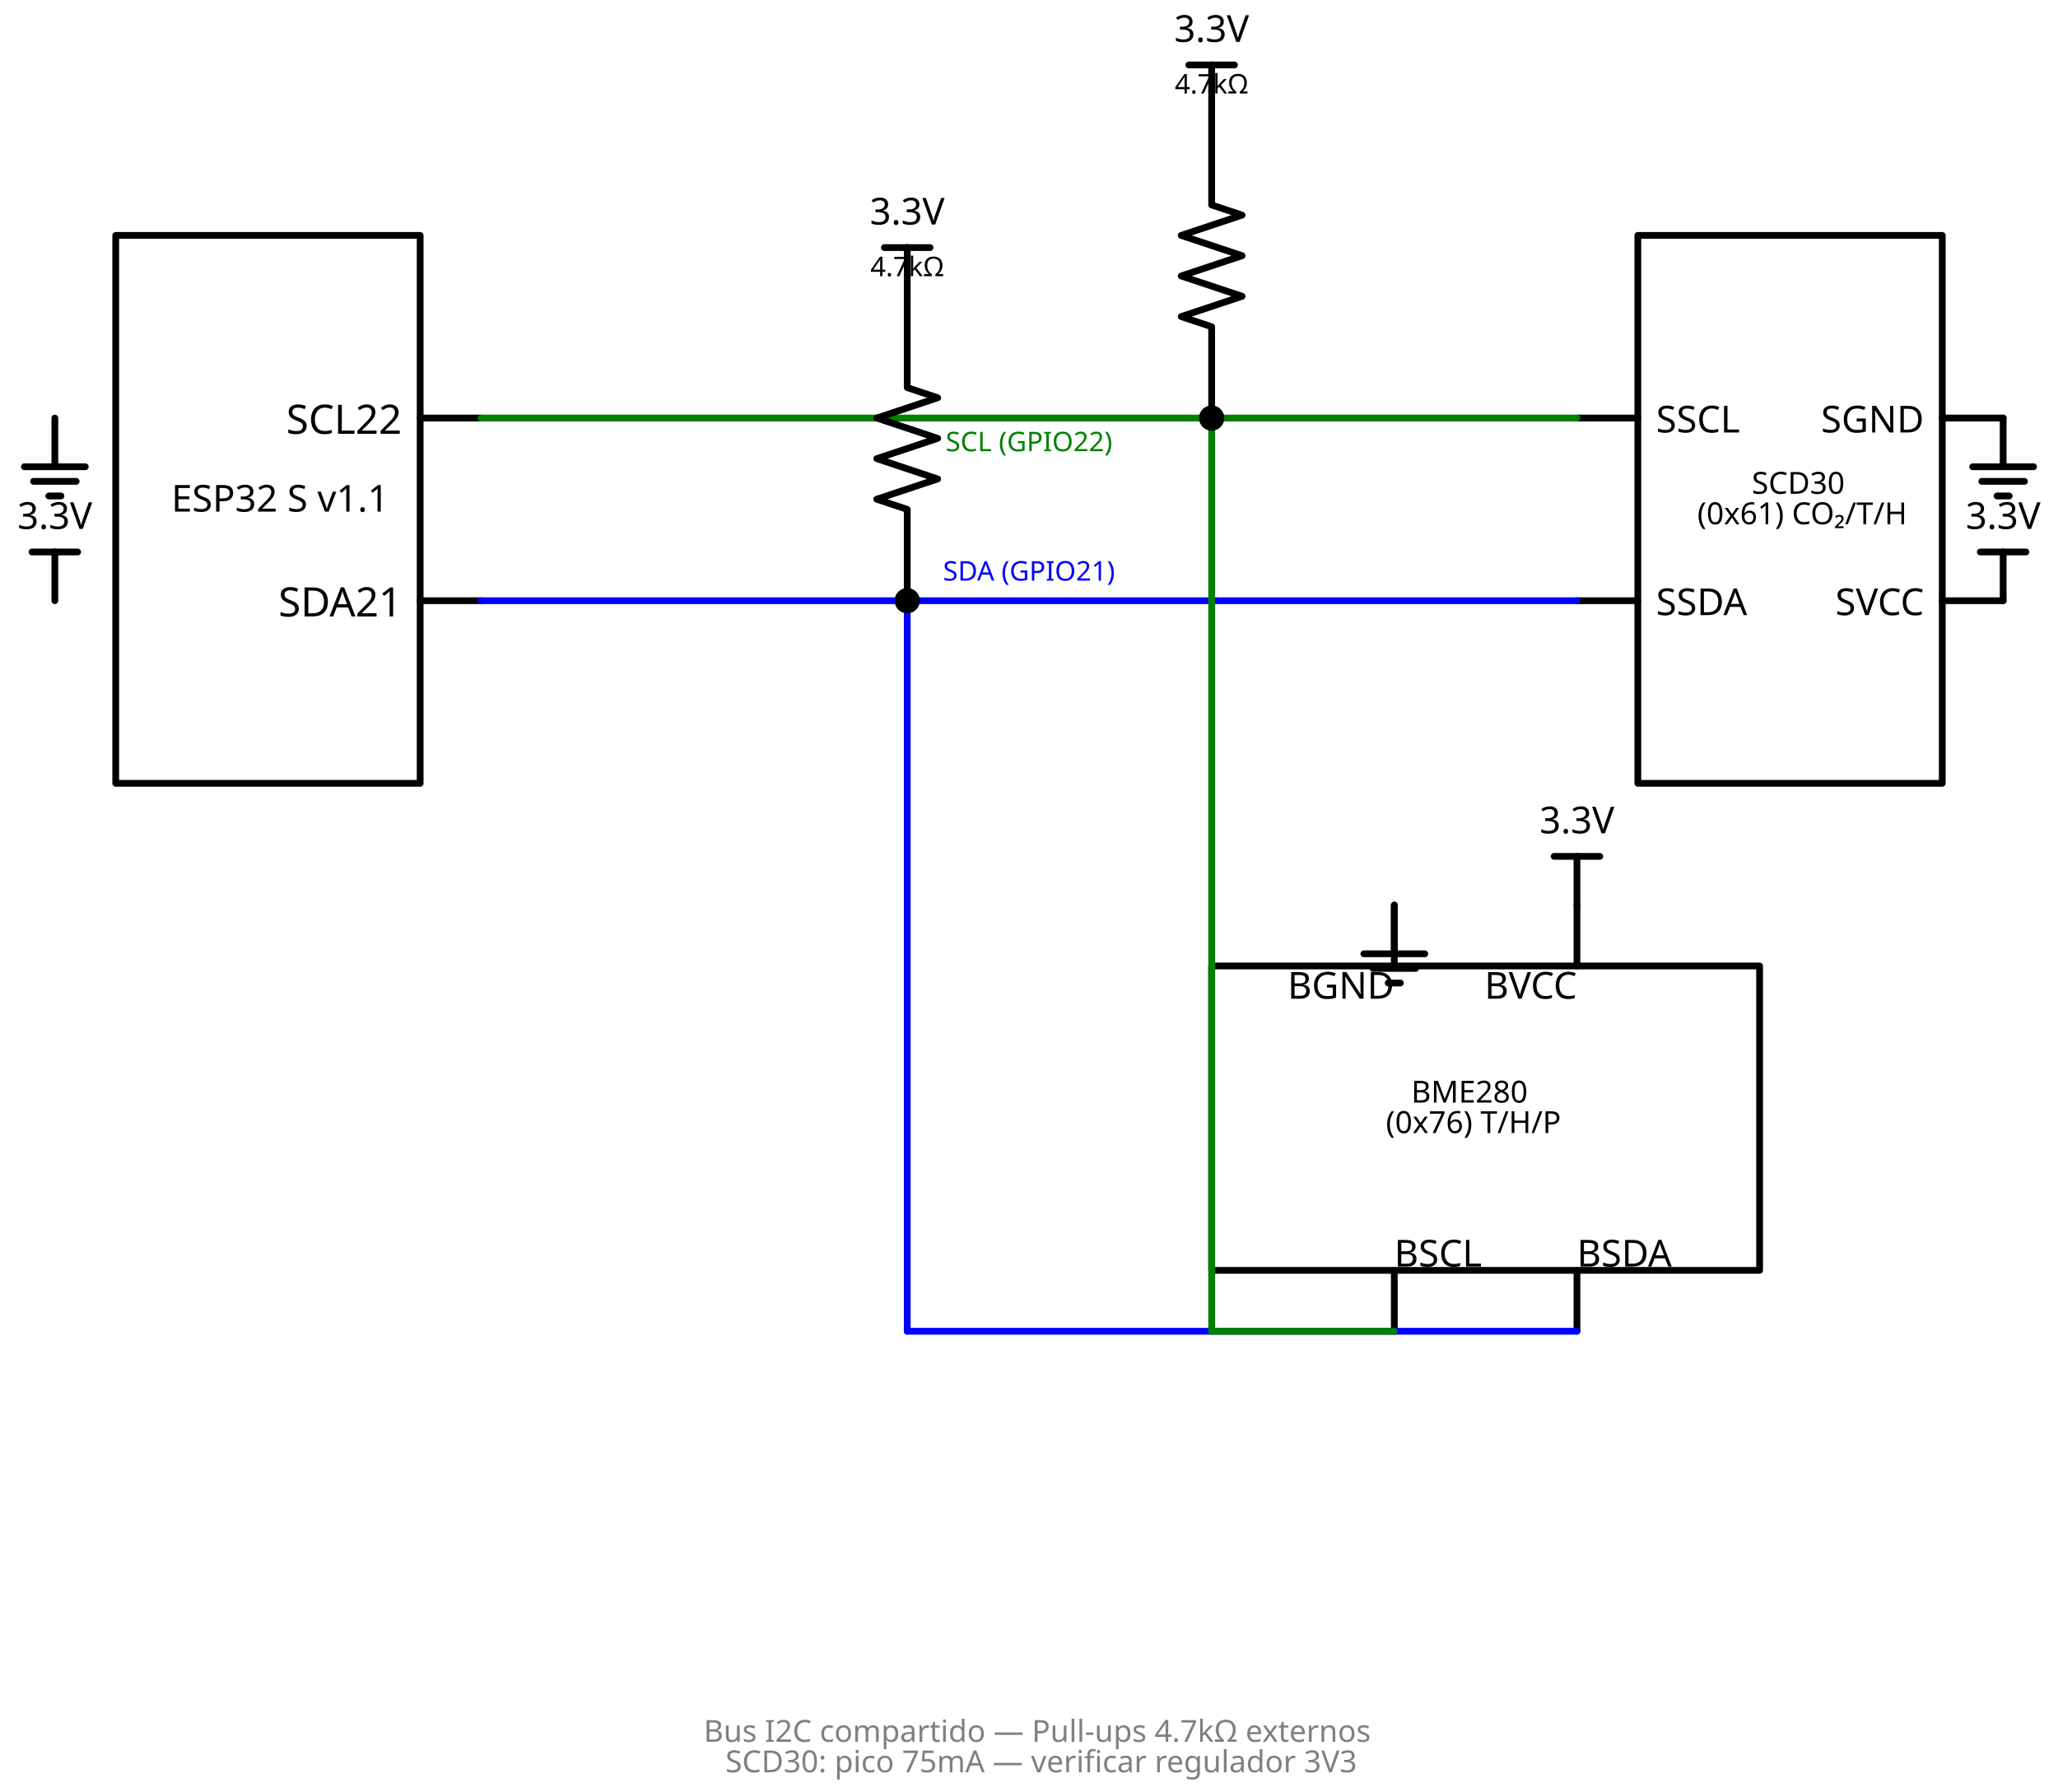
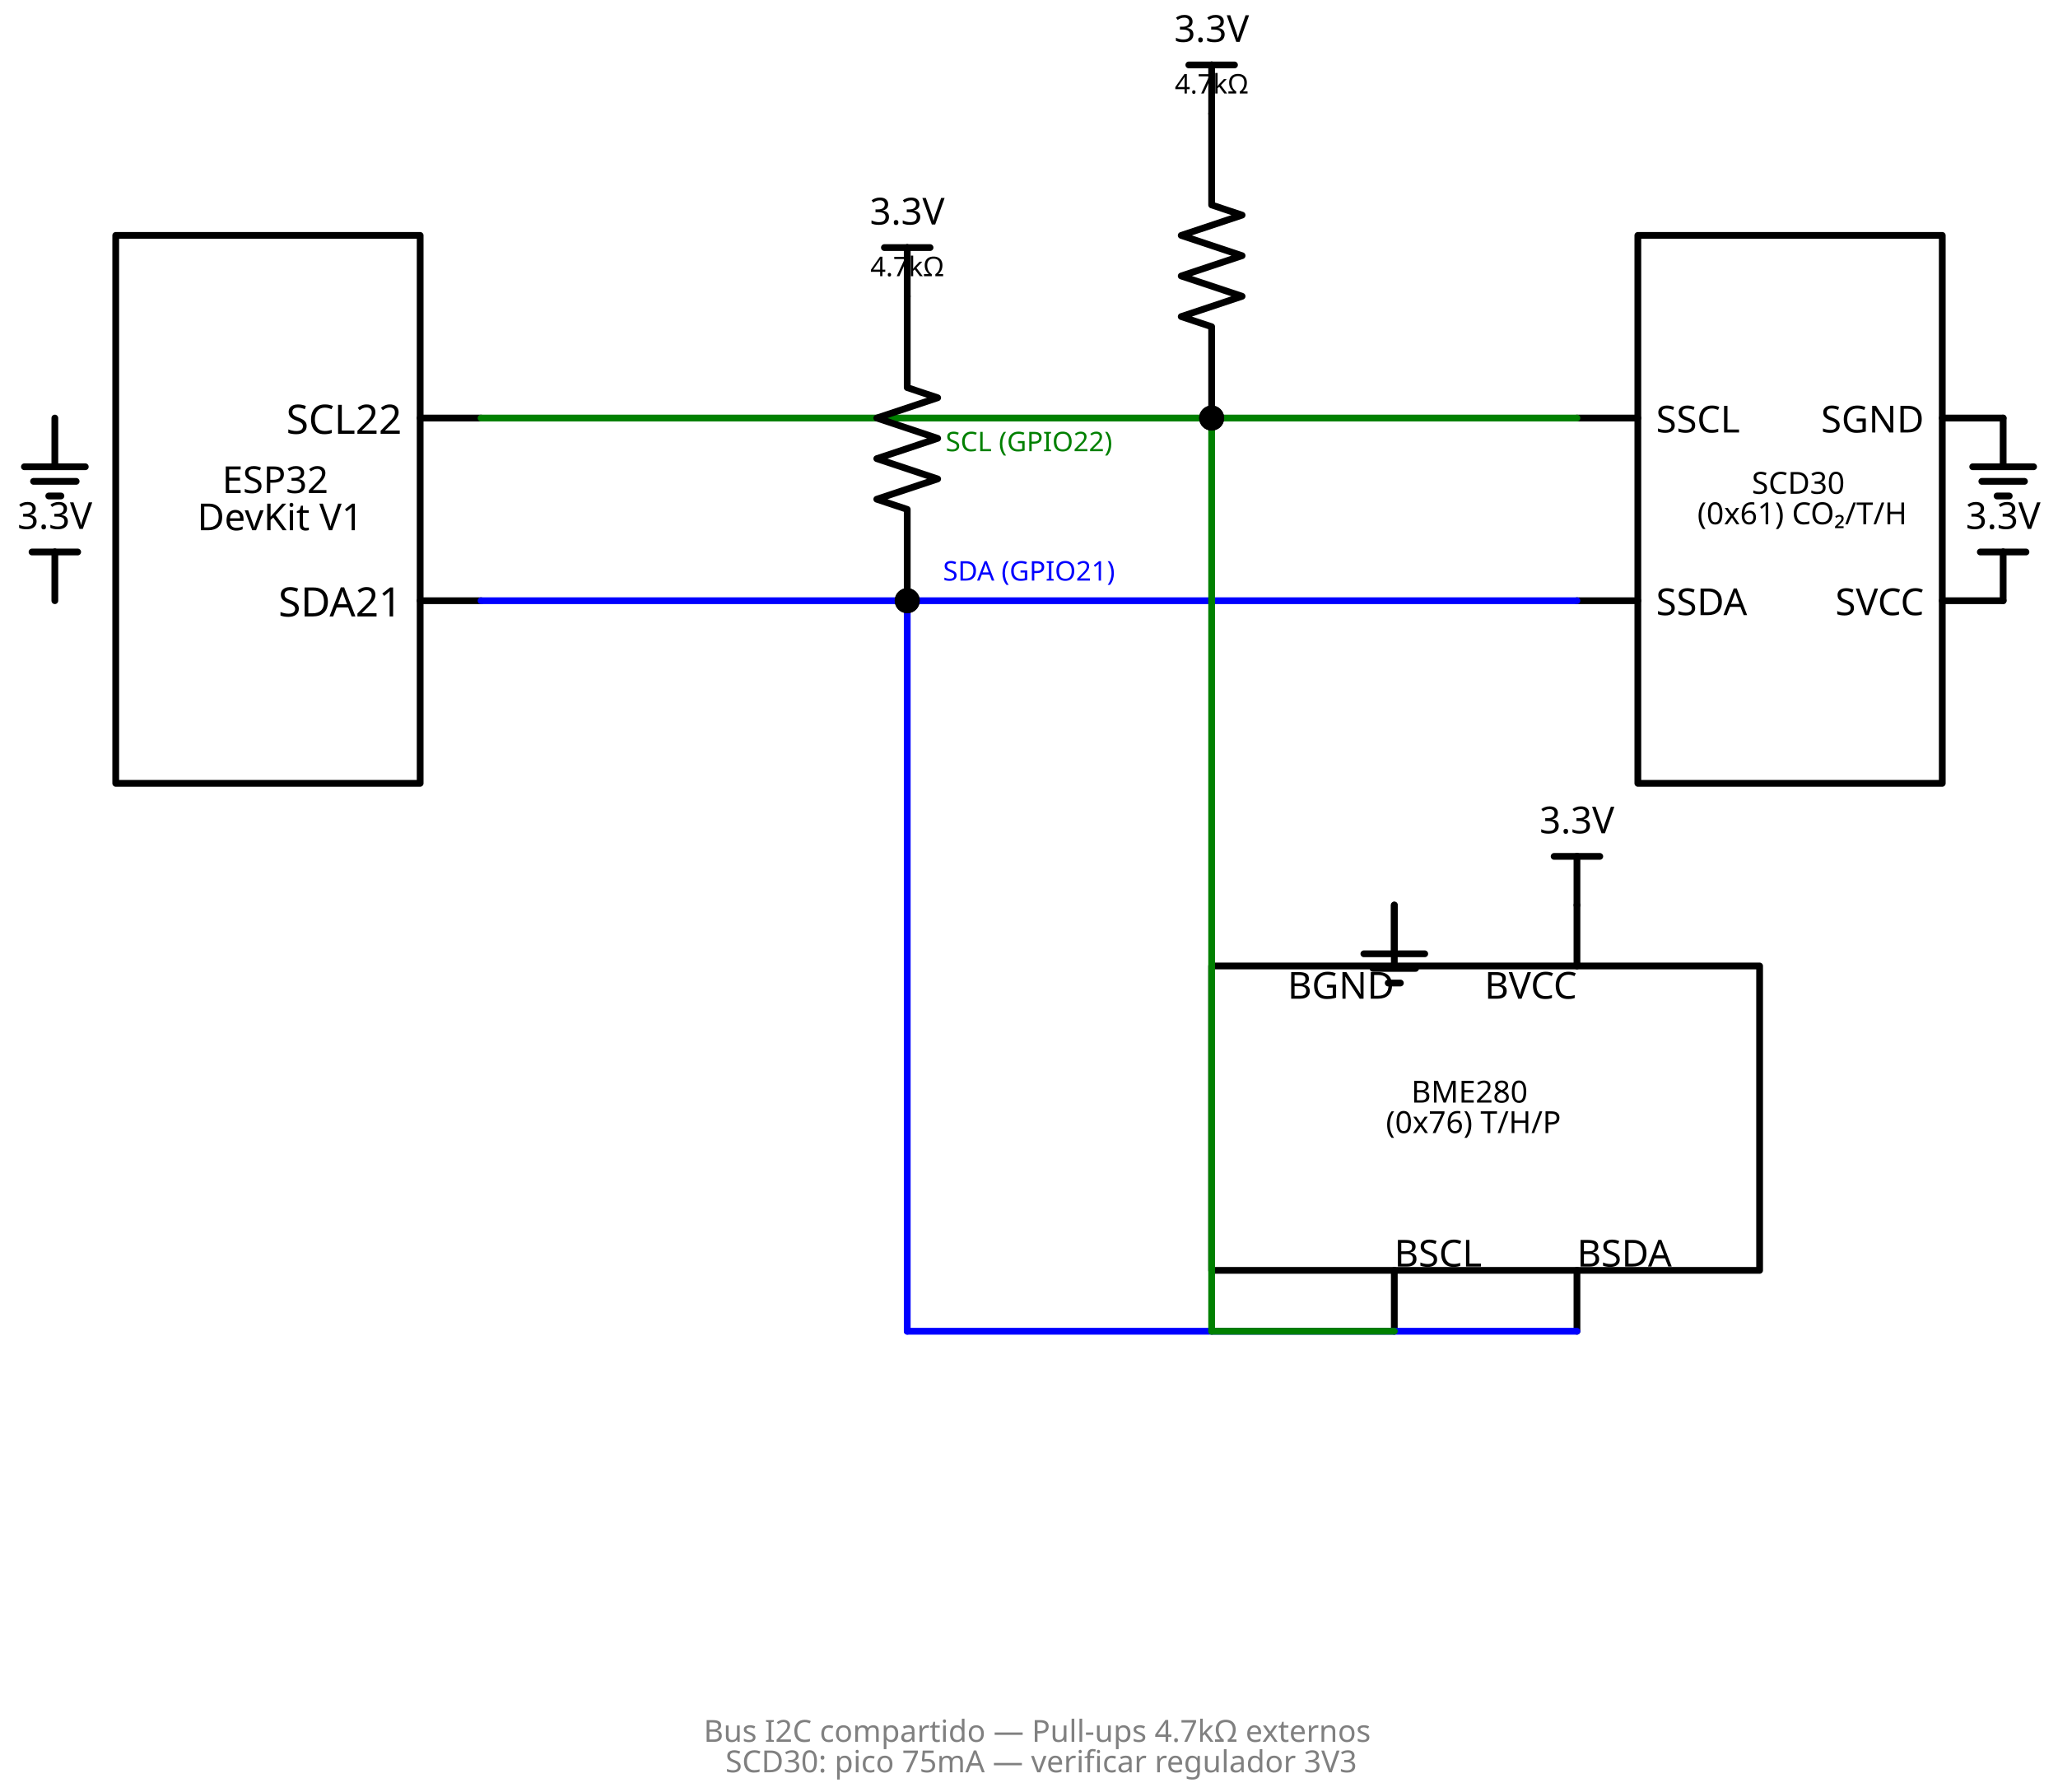
<svg xmlns="http://www.w3.org/2000/svg" xml:lang="en" height="529.6pt" width="608.432pt" viewBox="-34.216 -231.6 608.432 529.6">
  <path d="M 0.0,-0.0 L 90.0,-0.0 L 90.0,-162.0 L 0.0,-162.0 L 0.0,-0.0" style="stroke:black;fill:none;stroke-width:2.0;stroke-dasharray:-;stroke-linecap:round;stroke-linejoin:round;" />
  <path d="M 90.0,-54.0 L 108.0,-54.0" style="stroke:black;fill:none;stroke-width:2.0;stroke-dasharray:-;stroke-linecap:round;stroke-linejoin:round;" />
  <path d="M 90.0,-108.0 L 108.0,-108.0" style="stroke:black;fill:none;stroke-width:2.0;stroke-dasharray:-;stroke-linecap:round;stroke-linejoin:round;" />
  <path d="M -18.0,-54.0 L -18.0,-68.4" style="stroke:black;fill:none;stroke-width:2.0;stroke-dasharray:-;stroke-linecap:round;stroke-linejoin:round;" />
  <path d="M -18.0,-68.4 L -24.75,-68.4" style="stroke:black;fill:none;stroke-width:2.0;stroke-dasharray:-;stroke-linecap:round;stroke-linejoin:round;" />
  <path d="M -18.0,-68.4 L -11.25,-68.4" style="stroke:black;fill:none;stroke-width:2.0;stroke-dasharray:-;stroke-linecap:round;stroke-linejoin:round;" />
  <path d="M -18.0,-108.0 L -18.0,-93.6 L -27.0,-93.6 L -9.0,-93.6 M -24.3,-89.28 L -11.7,-89.28 M -19.8,-84.96 L -16.2,-84.96" style="stroke:black;fill:none;stroke-width:2.0;stroke-dasharray:-;stroke-linecap:round;stroke-linejoin:round;" />
  <path d="M 450.0,-0.0 L 540.0,-0.0 L 540.0,-162.0 L 450.0,-162.0 L 450.0,-0.0" style="stroke:black;fill:none;stroke-width:2.0;stroke-dasharray:-;stroke-linecap:round;stroke-linejoin:round;" />
  <path d="M 450.0,-54.0 L 432.0,-54.0" style="stroke:black;fill:none;stroke-width:2.0;stroke-dasharray:-;stroke-linecap:round;stroke-linejoin:round;" />
  <path d="M 450.0,-108.0 L 432.0,-108.0" style="stroke:black;fill:none;stroke-width:2.0;stroke-dasharray:-;stroke-linecap:round;stroke-linejoin:round;" />
  <path d="M 540.0,-54.0 L 558.0,-54.0" style="stroke:black;fill:none;stroke-width:2.0;stroke-dasharray:-;stroke-linecap:round;stroke-linejoin:round;" />
  <path d="M 540.0,-108.0 L 558.0,-108.0" style="stroke:black;fill:none;stroke-width:2.0;stroke-dasharray:-;stroke-linecap:round;stroke-linejoin:round;" />
  <path d="M 558.0,-54.0 L 558.0,-68.4" style="stroke:black;fill:none;stroke-width:2.0;stroke-dasharray:-;stroke-linecap:round;stroke-linejoin:round;" />
  <path d="M 558.0,-68.4 L 551.25,-68.4" style="stroke:black;fill:none;stroke-width:2.0;stroke-dasharray:-;stroke-linecap:round;stroke-linejoin:round;" />
  <path d="M 558.0,-68.4 L 564.75,-68.4" style="stroke:black;fill:none;stroke-width:2.0;stroke-dasharray:-;stroke-linecap:round;stroke-linejoin:round;" />
  <path d="M 558.0,-108.0 L 558.0,-93.6 L 549.0,-93.6 L 567.0,-93.6 M 551.7,-89.28 L 564.3,-89.28 M 556.2,-84.96 L 559.8,-84.96" style="stroke:black;fill:none;stroke-width:2.0;stroke-dasharray:-;stroke-linecap:round;stroke-linejoin:round;" />
  <path d="M 108.0,-54.0 L 270.0,-54.0 L 432.0,-54.0" style="stroke:blue;fill:none;stroke-width:2.0;stroke-dasharray:-;stroke-linecap:round;stroke-linejoin:round;" />
  <path d="M 108.0,-108.0 L 270.0,-108.0 L 432.0,-108.0" style="stroke:green;fill:none;stroke-width:2.0;stroke-dasharray:-;stroke-linecap:round;stroke-linejoin:round;" />
  <path d="M 234.0,-54.0 L 234.0,-81.0 L 225.0,-84.0 L 243.0,-90.0 L 225.0,-96.0 L 243.0,-102 L 225.0,-108.0 L 243.0,-114.0 L 234.0,-117.0 L 234.0,-144.0" style="stroke:black;fill:none;stroke-width:2.0;stroke-dasharray:-;stroke-linecap:round;stroke-linejoin:round;" />
  <path d="M 234.0,-144.0 L 234.0,-158.4" style="stroke:black;fill:none;stroke-width:2.0;stroke-dasharray:-;stroke-linecap:round;stroke-linejoin:round;" />
  <path d="M 234.0,-158.4 L 227.25,-158.4" style="stroke:black;fill:none;stroke-width:2.0;stroke-dasharray:-;stroke-linecap:round;stroke-linejoin:round;" />
  <path d="M 234.0,-158.4 L 240.75,-158.4" style="stroke:black;fill:none;stroke-width:2.0;stroke-dasharray:-;stroke-linecap:round;stroke-linejoin:round;" />
  <path d="M 324.0,-108.0 L 324.0,-135.0 L 315.0,-138.0 L 333.0,-144.0 L 315.0,-150 L 333.0,-156.0 L 315.0,-162.0 L 333.0,-168 L 324.0,-171.0 L 324.0,-198.0" style="stroke:black;fill:none;stroke-width:2.0;stroke-dasharray:-;stroke-linecap:round;stroke-linejoin:round;" />
  <path d="M 324.0,-198.0 L 324.0,-212.4" style="stroke:black;fill:none;stroke-width:2.0;stroke-dasharray:-;stroke-linecap:round;stroke-linejoin:round;" />
  <path d="M 324.0,-212.4 L 317.25,-212.4" style="stroke:black;fill:none;stroke-width:2.0;stroke-dasharray:-;stroke-linecap:round;stroke-linejoin:round;" />
  <path d="M 324.0,-212.4 L 330.75,-212.4" style="stroke:black;fill:none;stroke-width:2.0;stroke-dasharray:-;stroke-linecap:round;stroke-linejoin:round;" />
  <path d="M 486.0,144.0 L 486.0,54.0 L 324.0,54.0 L 324.0,144.0 L 486.0,144.0" style="stroke:black;fill:none;stroke-width:2.0;stroke-dasharray:-;stroke-linecap:round;stroke-linejoin:round;" />
  <path d="M 432.0,144.0 L 432.0,162.0" style="stroke:black;fill:none;stroke-width:2.0;stroke-dasharray:-;stroke-linecap:round;stroke-linejoin:round;" />
  <path d="M 378.0,144.0 L 378.0,162.0" style="stroke:black;fill:none;stroke-width:2.0;stroke-dasharray:-;stroke-linecap:round;stroke-linejoin:round;" />
  <path d="M 432.0,54.0 L 432.0,36.0" style="stroke:black;fill:none;stroke-width:2.0;stroke-dasharray:-;stroke-linecap:round;stroke-linejoin:round;" />
  <path d="M 378.0,54.0 L 378.0,36.0" style="stroke:black;fill:none;stroke-width:2.0;stroke-dasharray:-;stroke-linecap:round;stroke-linejoin:round;" />
  <path d="M 432.0,36.0 L 432.0,21.6" style="stroke:black;fill:none;stroke-width:2.0;stroke-dasharray:-;stroke-linecap:round;stroke-linejoin:round;" />
  <path d="M 432.0,21.6 L 425.25,21.6" style="stroke:black;fill:none;stroke-width:2.0;stroke-dasharray:-;stroke-linecap:round;stroke-linejoin:round;" />
  <path d="M 432.0,21.6 L 438.75,21.6" style="stroke:black;fill:none;stroke-width:2.0;stroke-dasharray:-;stroke-linecap:round;stroke-linejoin:round;" />
  <path d="M 378.0,36.0 L 378.0,50.4 L 369.0,50.4 L 387.0,50.4 M 371.7,54.72 L 384.3,54.72 M 376.2,59.04 L 379.8,59.04" style="stroke:black;fill:none;stroke-width:2.0;stroke-dasharray:-;stroke-linecap:round;stroke-linejoin:round;" />
  <path d="M 234.0,-54.0 L 234,54.0 L 234,162.0" style="stroke:blue;fill:none;stroke-width:2.0;stroke-dasharray:-;stroke-linecap:round;stroke-linejoin:round;" />
  <path d="M 234,162.0 L 333.0,162.0 L 432.0,162.0" style="stroke:blue;fill:none;stroke-width:2.0;stroke-dasharray:-;stroke-linecap:round;stroke-linejoin:round;" />
  <path d="M 324.0,-108.0 L 324.0,27.0 L 324,162.0" style="stroke:green;fill:none;stroke-width:2.0;stroke-dasharray:-;stroke-linecap:round;stroke-linejoin:round;" />
  <path d="M 324,162.0 L 351.0,162.0 L 378.0,162.0" style="stroke:green;fill:none;stroke-width:2.0;stroke-dasharray:-;stroke-linecap:round;stroke-linejoin:round;" />
  <text x="84.6" y="-66.0" dominant-baseline="central" fill="black" font-size="12" font-family="sans" text-anchor="end">
    <tspan x="84.6" dy="12">SDA21</tspan>
  </text>
  <text x="84.6" y="-120.0" dominant-baseline="central" fill="black" font-size="12" font-family="sans" text-anchor="end">
    <tspan x="84.6" dy="12">SCL22</tspan>
  </text>
-   <text x="48.6" y="-95.6" dominant-baseline="central" fill="black" font-size="11" font-family="sans" text-anchor="middle">
-     <tspan x="48.6" dy="11">ESP32 S v1.1</tspan>
+   <text x="48.6" y="-101.1" dominant-baseline="central" fill="black" font-size="11" font-family="sans" text-anchor="middle">
+     <tspan x="48.6" dy="11">ESP32</tspan>
+     <tspan x="48.6" dy="11">DevKit V1</tspan>
  </text>
  <text x="-18.0" y="-83.0" dominant-baseline="ideographic" fill="black" font-size="11" font-family="sans" text-anchor="middle">
    <tspan x="-18.0" dy="11">3.3V</tspan>
  </text>
  <text x="455.4" y="-65.0" dominant-baseline="central" fill="black" font-size="11" font-family="sans" text-anchor="start">
    <tspan x="455.4" dy="11">SSDA</tspan>
  </text>
  <text x="455.4" y="-119.0" dominant-baseline="central" fill="black" font-size="11" font-family="sans" text-anchor="start">
    <tspan x="455.4" dy="11">SSCL</tspan>
  </text>
  <text x="534.6" y="-65.0" dominant-baseline="central" fill="black" font-size="11" font-family="sans" text-anchor="end">
    <tspan x="534.6" dy="11">SVCC</tspan>
  </text>
  <text x="534.6" y="-119.0" dominant-baseline="central" fill="black" font-size="11" font-family="sans" text-anchor="end">
    <tspan x="534.6" dy="11">SGND</tspan>
  </text>
  <text x="498.6" y="-98.1" dominant-baseline="central" fill="black" font-size="9" font-family="sans" text-anchor="middle">
    <tspan x="498.6" dy="9">SCD30</tspan>
    <tspan x="498.6" dy="9">(0x61) CO₂/T/H</tspan>
  </text>
  <text x="558.0" y="-83.0" dominant-baseline="ideographic" fill="black" font-size="11" font-family="sans" text-anchor="middle">
    <tspan x="558.0" dy="11">3.3V</tspan>
  </text>
  <text x="270.0" y="-65.6" dominant-baseline="ideographic" fill="blue" font-size="8" font-family="sans" text-anchor="middle">
    <tspan x="270.0" dy="8">SDA (GPIO21)</tspan>
  </text>
  <text x="270.0" y="-112.4" dominant-baseline="hanging" fill="green" font-size="8" font-family="sans" text-anchor="middle">
    <tspan x="270.0" dy="8">SCL (GPIO22)</tspan>
  </text>
  <text x="234.0" y="-155.6" dominant-baseline="ideographic" fill="black" font-size="8" font-family="sans" text-anchor="middle">
    <tspan x="234.0" dy="8">4.7kΩ</tspan>
  </text>
  <text x="234.0" y="-173.0" dominant-baseline="ideographic" fill="black" font-size="11" font-family="sans" text-anchor="middle">
    <tspan x="234.0" dy="11">3.3V</tspan>
  </text>
  <text x="324.0" y="-209.6" dominant-baseline="ideographic" fill="black" font-size="8" font-family="sans" text-anchor="middle">
    <tspan x="324.0" dy="8">4.7kΩ</tspan>
  </text>
  <text x="324.0" y="-227.0" dominant-baseline="ideographic" fill="black" font-size="11" font-family="sans" text-anchor="middle">
    <tspan x="324.0" dy="11">3.3V</tspan>
  </text>
  <text x="432.0" y="127.6" dominant-baseline="central" fill="black" font-size="11" font-family="sans" text-anchor="start">
    <tspan x="432.0" dy="11">BSDA</tspan>
  </text>
  <text x="378.0" y="127.6" dominant-baseline="central" fill="black" font-size="11" font-family="sans" text-anchor="start">
    <tspan x="378.0" dy="11">BSCL</tspan>
  </text>
  <text x="432.0" y="48.4" dominant-baseline="central" fill="black" font-size="11" font-family="sans" text-anchor="end">
    <tspan x="432.0" dy="11">BVCC</tspan>
  </text>
  <text x="378.0" y="48.4" dominant-baseline="central" fill="black" font-size="11" font-family="sans" text-anchor="end">
    <tspan x="378.0" dy="11">BGND</tspan>
  </text>
  <text x="401.4" y="81.9" dominant-baseline="central" fill="black" font-size="9" font-family="sans" text-anchor="middle">
    <tspan x="401.4" dy="9">BME280</tspan>
    <tspan x="401.4" dy="9">(0x76) T/H/P</tspan>
  </text>
  <text x="432.0" y="7.0" dominant-baseline="ideographic" fill="black" font-size="11" font-family="sans" text-anchor="middle">
    <tspan x="432.0" dy="11">3.3V</tspan>
  </text>
  <text x="273.6" y="270.9" dominant-baseline="central" fill="gray" font-size="9" font-family="sans" text-anchor="middle">
    <tspan x="273.6" dy="9">Bus I2C compartido — Pull-ups 4.7kΩ externos</tspan>
    <tspan x="273.6" dy="9">SCD30: pico 75mA — verificar regulador 3V3</tspan>
  </text>
  <circle cx="234.0" cy="-54.0" r="2.7" style="stroke:black;fill:black;stroke-width:2.0;stroke-dasharray:-;" />
  <circle cx="324.0" cy="-108.0" r="2.7" style="stroke:black;fill:black;stroke-width:2.0;stroke-dasharray:-;" />
  <circle cx="234.0" cy="-54.0" r="2.7" style="stroke:black;fill:black;stroke-width:2.0;stroke-dasharray:-;" />
  <circle cx="324.0" cy="-108.0" r="2.7" style="stroke:black;fill:black;stroke-width:2.0;stroke-dasharray:-;" />
</svg>
